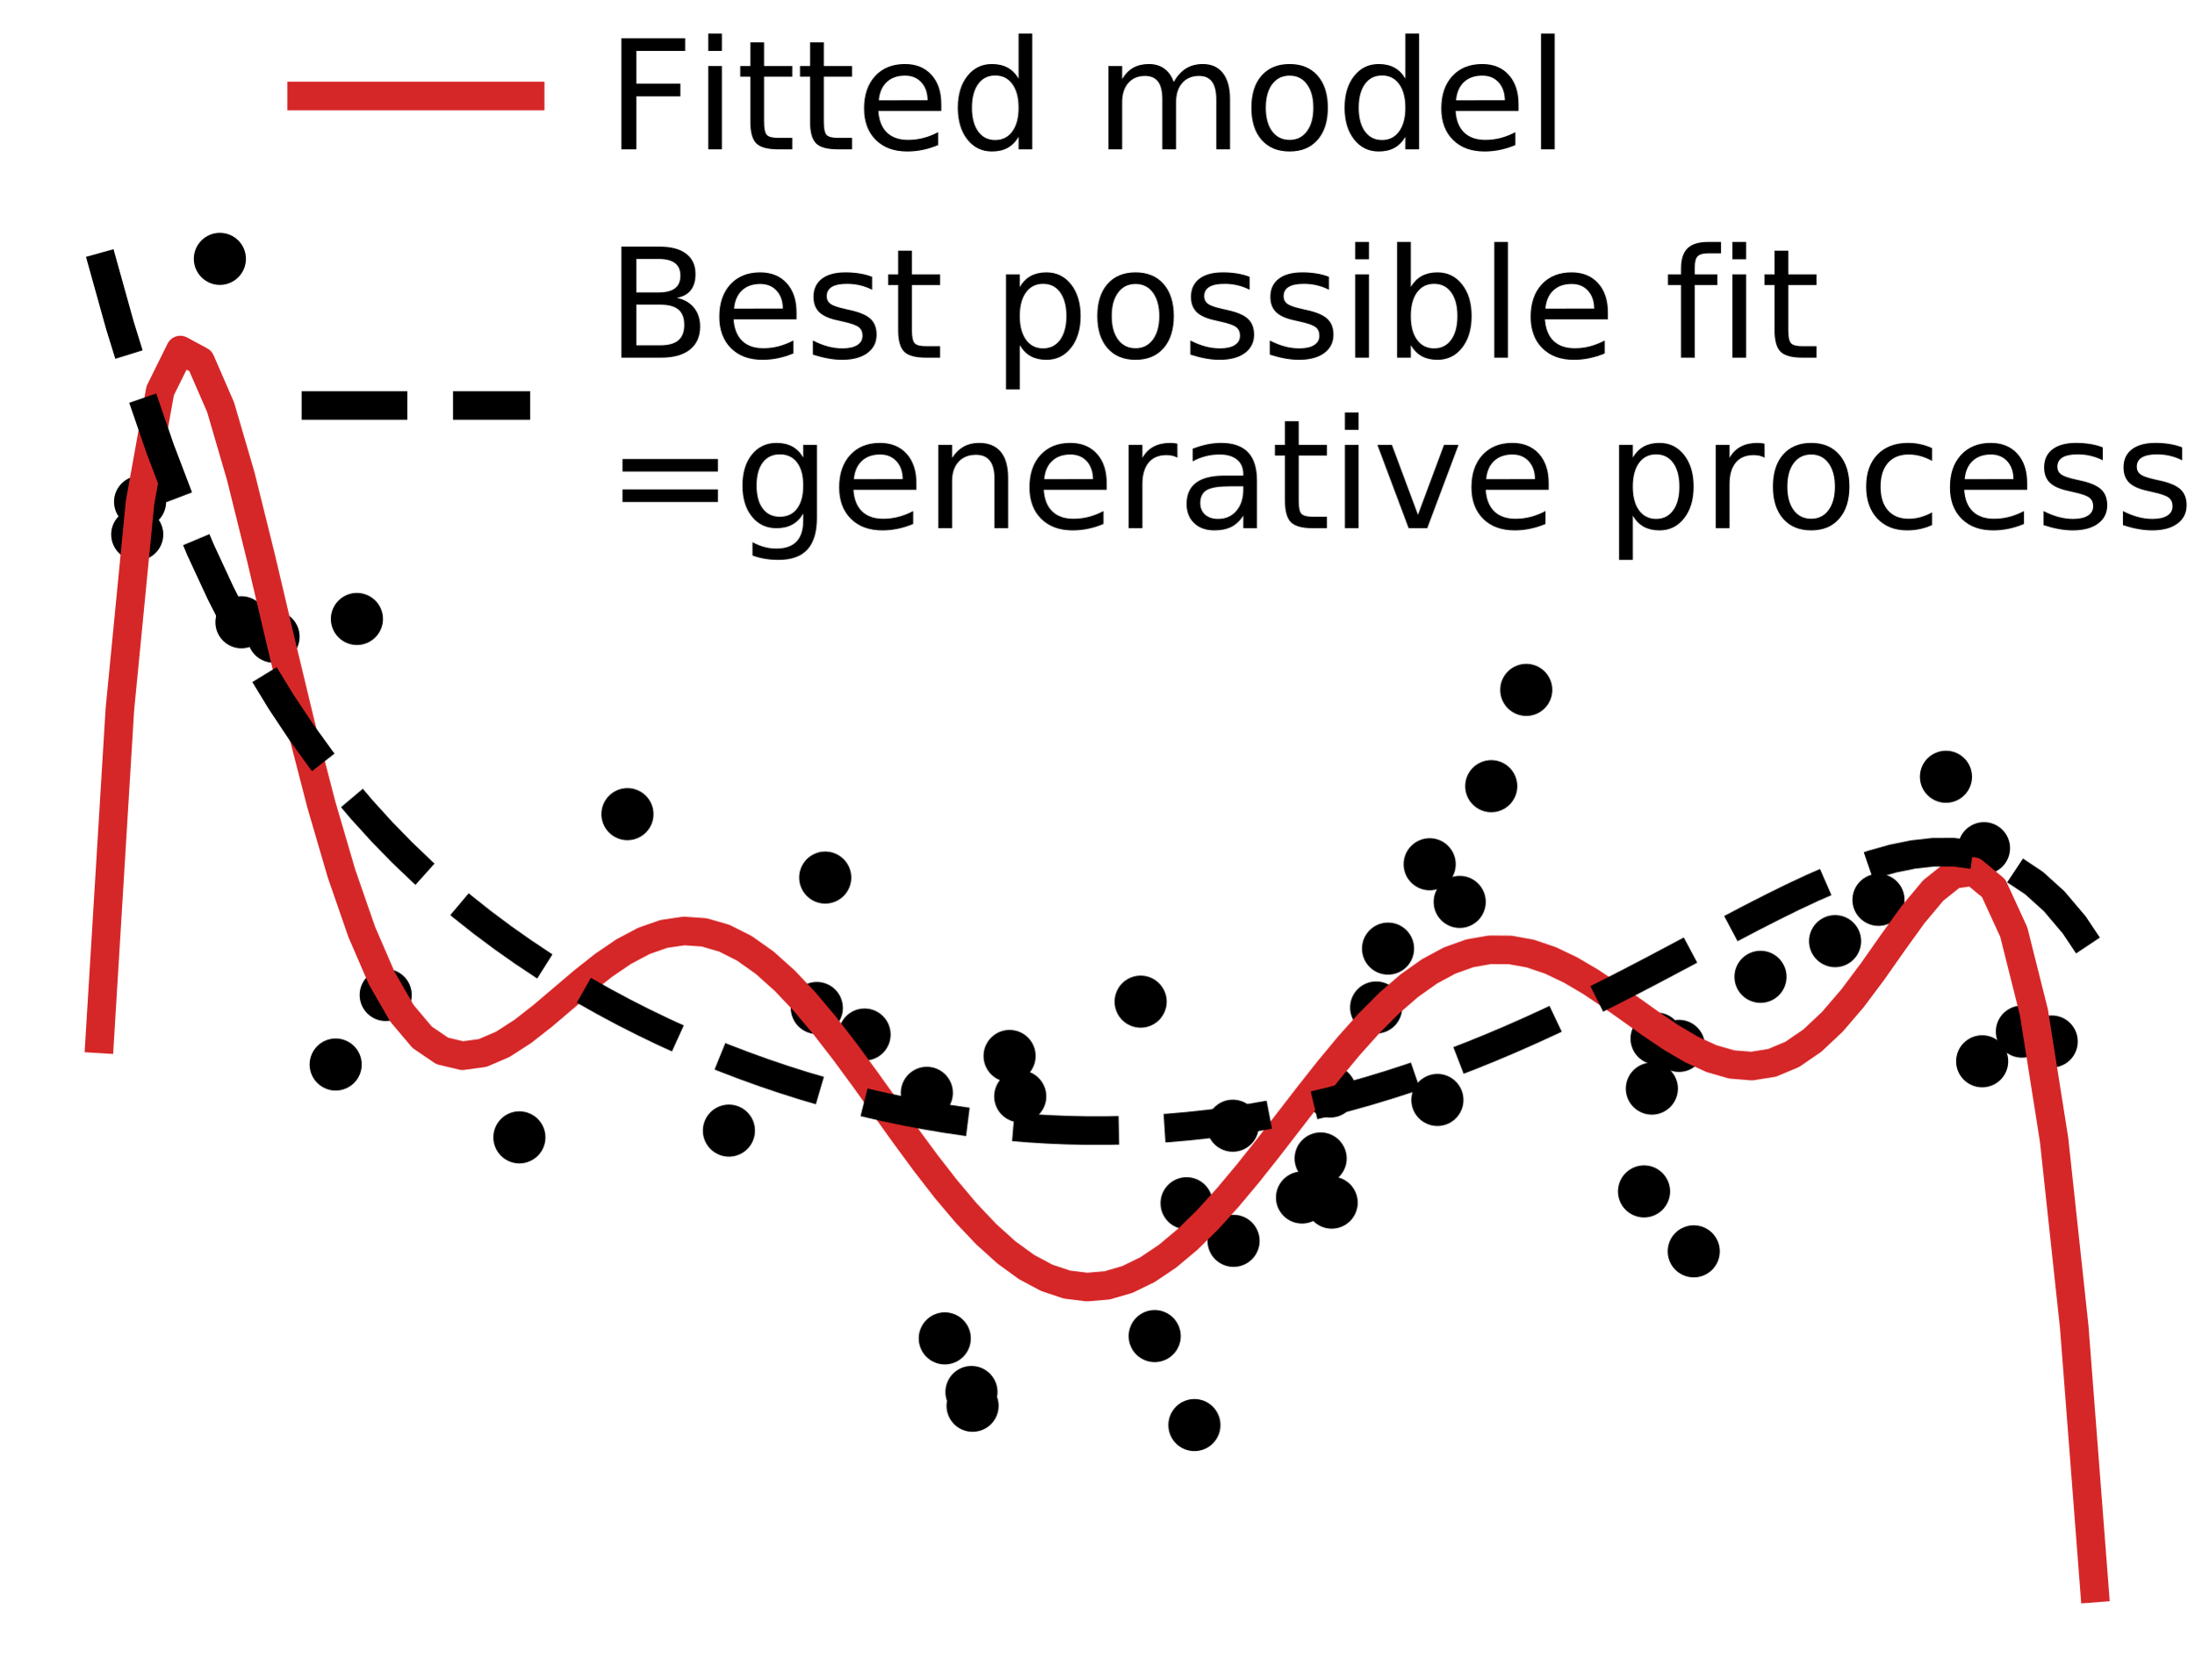
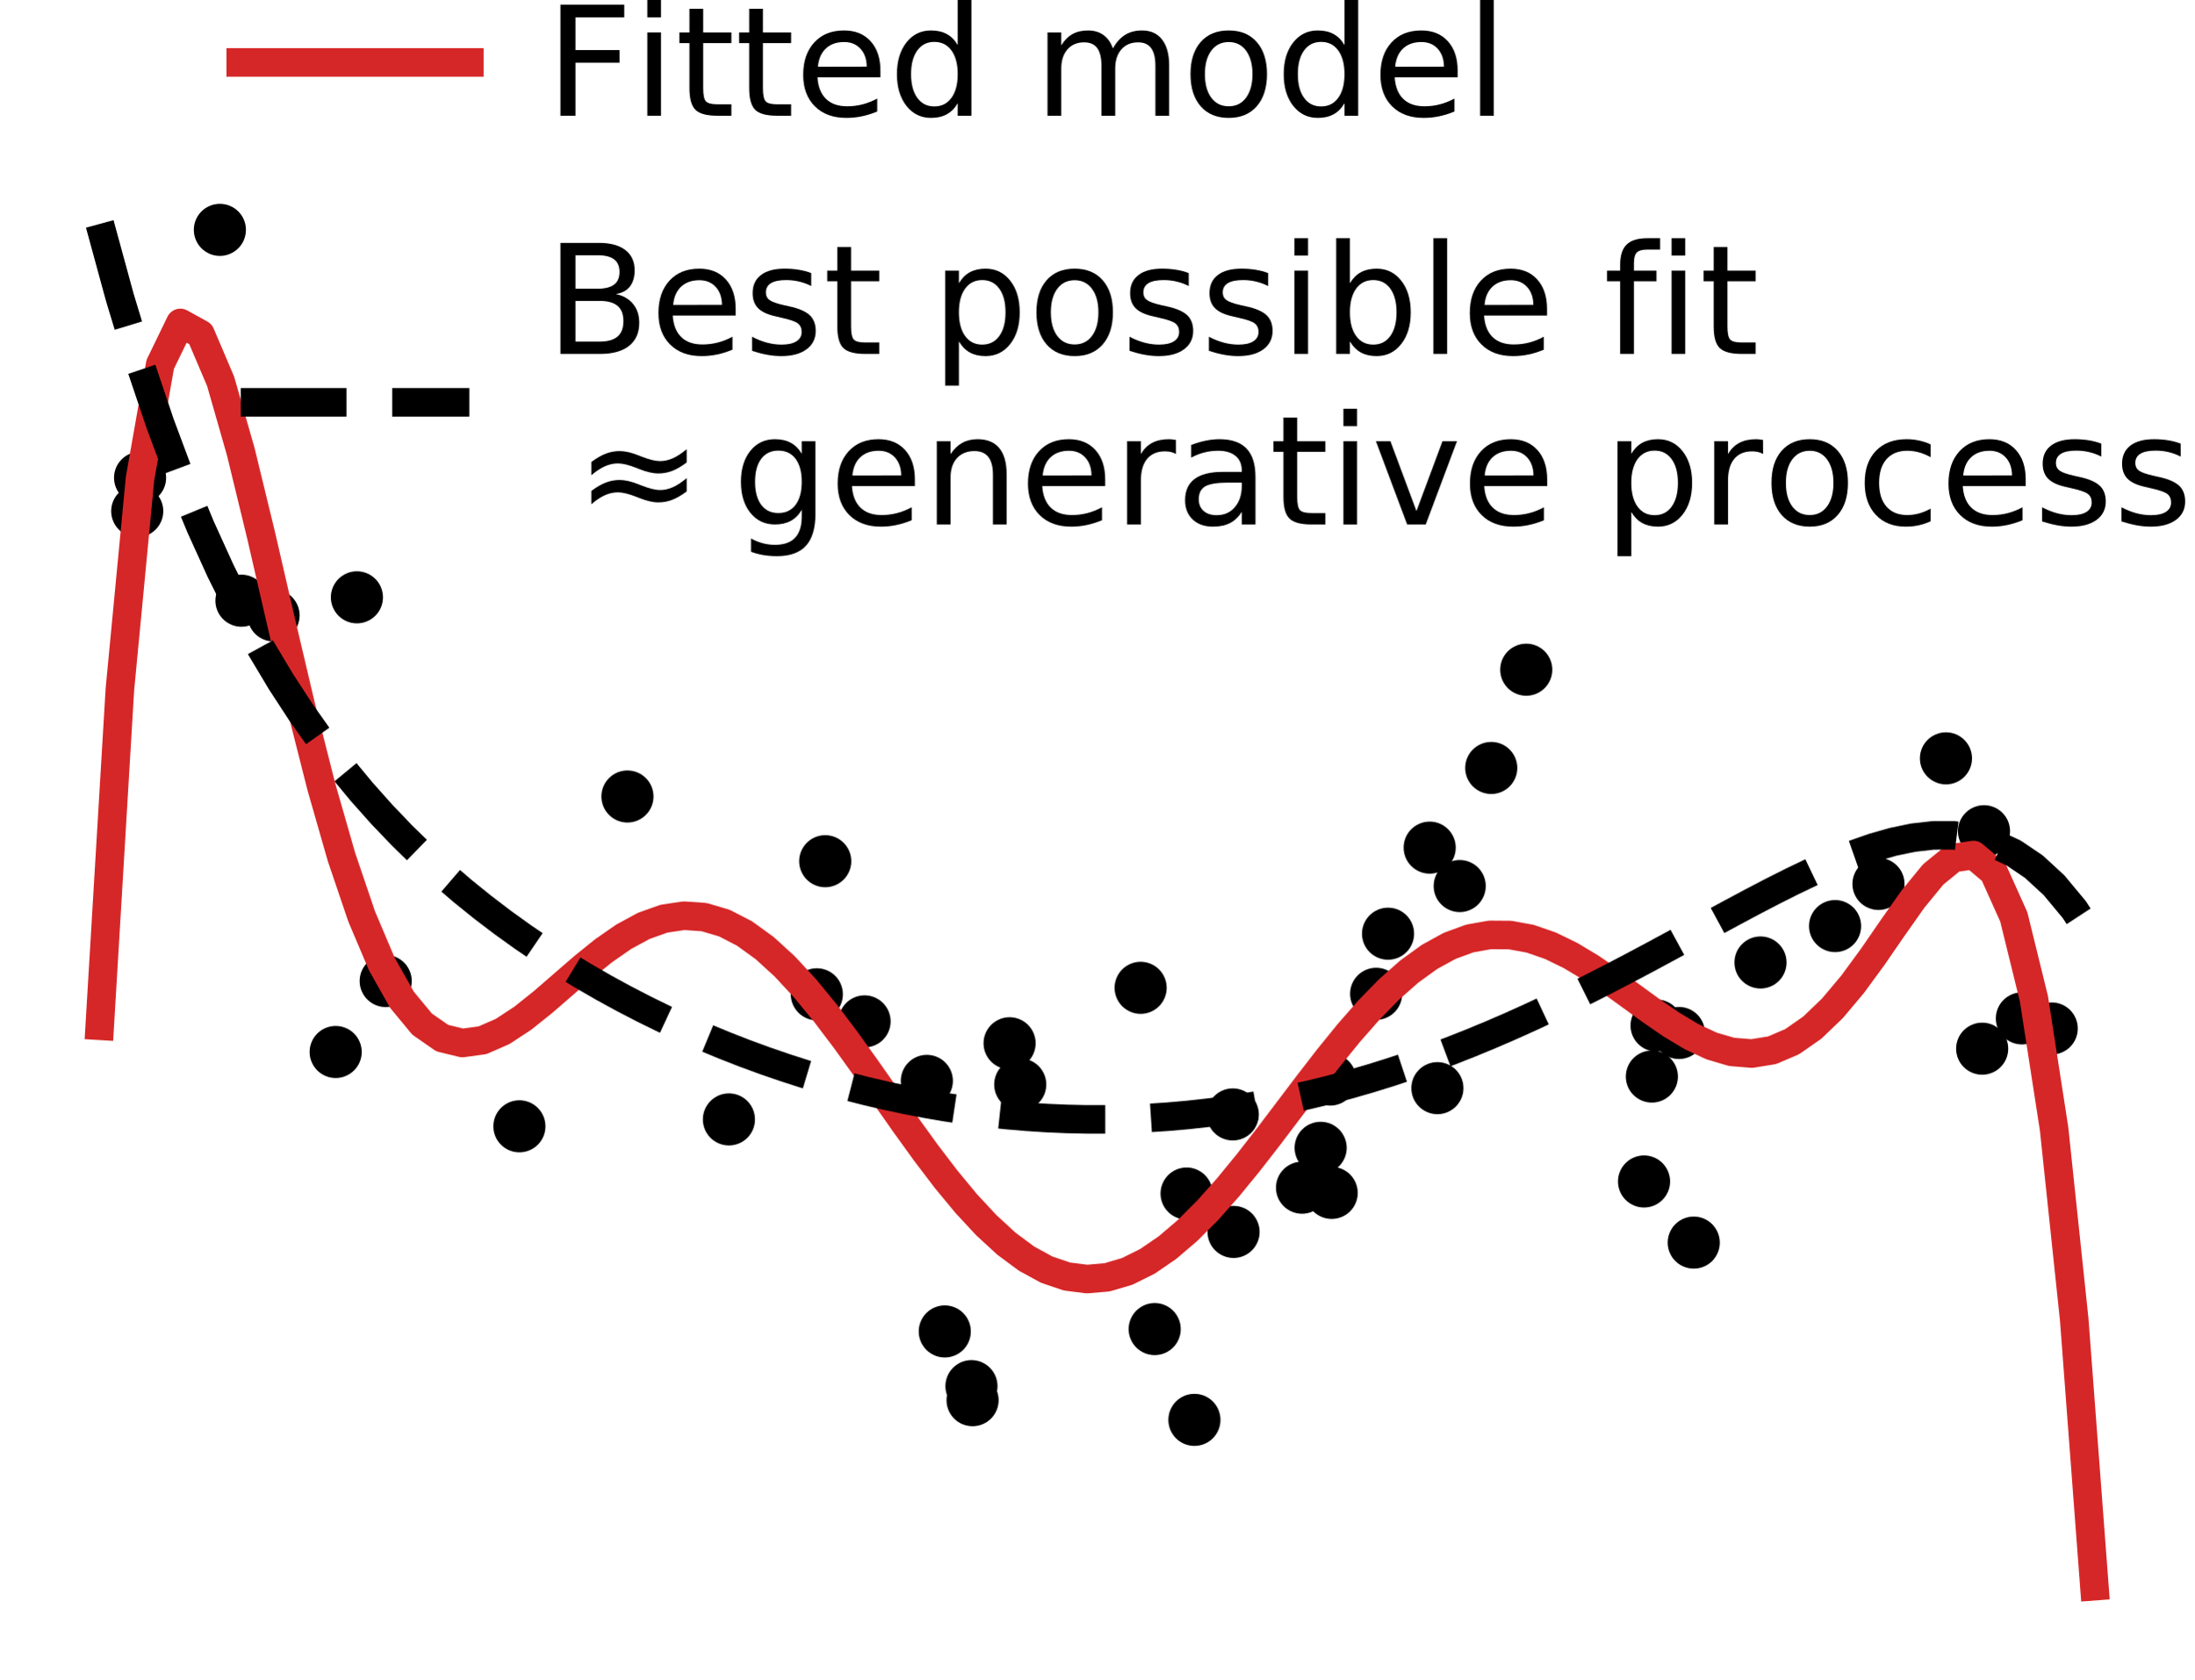
<svg xmlns="http://www.w3.org/2000/svg" xmlns:xlink="http://www.w3.org/1999/xlink" height="176.4pt" version="1.1" viewBox="0 0 230.4 176.4" width="230.4pt">
  <defs>
    <style type="text/css">
*{stroke-linecap:butt;stroke-linejoin:round;}
  </style>
  </defs>
  <g id="figure_1">
    <g id="patch_1">
      <path d="M 0 176.4  L 230.4 176.4  L 230.4 0  L 0 0  z " style="fill:none;" />
    </g>
    <g id="axes_1">
      <g id="PathCollection_1">
        <defs>
-           <path d="M 0 2.236  C 0.593 2.236 1.162 2 1.581 1.581  C 2 1.162 2.236 0.593 2.236 0  C 2.236 -0.593 2 -1.162 1.581 -1.581  C 1.162 -2 0.593 -2.236 0 -2.236  C -0.593 -2.236 -1.162 -2 -1.581 -1.581  C -2 -1.162 -2.236 -0.593 -2.236 0  C -2.236 0.593 -2 1.162 -1.581 1.581  C -1.162 2 -0.593 2.236 0 2.236  z " id="m2204fe61c1" style="stroke:#000000;" />
+           <path d="M 0 2.236  C 0.593 2.236 1.162 2 1.581 1.581  C 2 1.162 2.236 0.593 2.236 0  C 2.236 -0.593 2 -1.162 1.581 -1.581  C 1.162 -2 0.593 -2.236 0 -2.236  C -0.593 -2.236 -1.162 -2 -1.581 -1.581  C -2 -1.162 -2.236 -0.593 -2.236 0  C -2.236 0.593 -2 1.162 -1.581 1.581  C -1.162 2 -0.593 2.236 0 2.236  z " id="m1ab33dfb09" style="stroke:#000000;" />
        </defs>
-         <g clip-path="url(#p1c82c5a942)">
-           <use style="stroke:#000000;" x="125.424" xlink:href="#m2204fe61c1" y="149.708" />
-           <use style="stroke:#000000;" x="160.272" xlink:href="#m2204fe61c1" y="72.474" />
-           <use style="stroke:#000000;" x="136.724" xlink:href="#m2204fe61c1" y="125.804" />
-           <use style="stroke:#000000;" x="124.601" xlink:href="#m2204fe61c1" y="126.405" />
-           <use style="stroke:#000000;" x="99.209" xlink:href="#m2204fe61c1" y="140.602" />
-           <use style="stroke:#000000;" x="145.758" xlink:href="#m2204fe61c1" y="99.654" />
-           <use style="stroke:#000000;" x="102.127" xlink:href="#m2204fe61c1" y="147.682" />
-           <use style="stroke:#000000;" x="197.259" xlink:href="#m2204fe61c1" y="94.53" />
-           <use style="stroke:#000000;" x="212.316" xlink:href="#m2204fe61c1" y="108.375" />
-           <use style="stroke:#000000;" x="90.786" xlink:href="#m2204fe61c1" y="108.681" />
-           <use style="stroke:#000000;" x="176.303" xlink:href="#m2204fe61c1" y="109.875" />
-           <use style="stroke:#000000;" x="121.252" xlink:href="#m2204fe61c1" y="140.361" />
-           <use style="stroke:#000000;" x="129.452" xlink:href="#m2204fe61c1" y="118.26" />
-           <use style="stroke:#000000;" x="204.343" xlink:href="#m2204fe61c1" y="81.6" />
-           <use style="stroke:#000000;" x="25.352" xlink:href="#m2204fe61c1" y="65.369" />
-           <use style="stroke:#000000;" x="28.722" xlink:href="#m2204fe61c1" y="66.882" />
-           <use style="stroke:#000000;" x="14.708" xlink:href="#m2204fe61c1" y="52.712" />
-           <use style="stroke:#000000;" x="184.869" xlink:href="#m2204fe61c1" y="102.617" />
-           <use style="stroke:#000000;" x="173.461" xlink:href="#m2204fe61c1" y="114.362" />
-           <use style="stroke:#000000;" x="192.701" xlink:href="#m2204fe61c1" y="98.87" />
-           <use style="stroke:#000000;" x="215.449" xlink:href="#m2204fe61c1" y="109.412" />
-           <use style="stroke:#000000;" x="177.86" xlink:href="#m2204fe61c1" y="131.458" />
-           <use style="stroke:#000000;" x="107.132" xlink:href="#m2204fe61c1" y="115.178" />
-           <use style="stroke:#000000;" x="173.958" xlink:href="#m2204fe61c1" y="109.109" />
-           <use style="stroke:#000000;" x="35.246" xlink:href="#m2204fe61c1" y="111.831" />
-           <use style="stroke:#000000;" x="144.507" xlink:href="#m2204fe61c1" y="105.841" />
-           <use style="stroke:#000000;" x="40.499" xlink:href="#m2204fe61c1" y="104.527" />
-           <use style="stroke:#000000;" x="208.338" xlink:href="#m2204fe61c1" y="89.103" />
-           <use style="stroke:#000000;" x="119.776" xlink:href="#m2204fe61c1" y="105.226" />
-           <use style="stroke:#000000;" x="97.326" xlink:href="#m2204fe61c1" y="114.806" />
-           <use style="stroke:#000000;" x="65.885" xlink:href="#m2204fe61c1" y="85.528" />
-           <use style="stroke:#000000;" x="172.639" xlink:href="#m2204fe61c1" y="125.163" />
-           <use style="stroke:#000000;" x="106.015" xlink:href="#m2204fe61c1" y="110.934" />
-           <use style="stroke:#000000;" x="129.534" xlink:href="#m2204fe61c1" y="130.356" />
-           <use style="stroke:#000000;" x="14.408" xlink:href="#m2204fe61c1" y="56.149" />
-           <use style="stroke:#000000;" x="139.839" xlink:href="#m2204fe61c1" y="126.341" />
-           <use style="stroke:#000000;" x="138.679" xlink:href="#m2204fe61c1" y="121.699" />
-           <use style="stroke:#000000;" x="139.692" xlink:href="#m2204fe61c1" y="114.669" />
-           <use style="stroke:#000000;" x="208.145" xlink:href="#m2204fe61c1" y="111.493" />
-           <use style="stroke:#000000;" x="153.283" xlink:href="#m2204fe61c1" y="94.748" />
-           <use style="stroke:#000000;" x="85.773" xlink:href="#m2204fe61c1" y="105.891" />
-           <use style="stroke:#000000;" x="102.011" xlink:href="#m2204fe61c1" y="146.235" />
-           <use style="stroke:#000000;" x="156.595" xlink:href="#m2204fe61c1" y="82.589" />
-           <use style="stroke:#000000;" x="23.087" xlink:href="#m2204fe61c1" y="27.191" />
-           <use style="stroke:#000000;" x="150.13" xlink:href="#m2204fe61c1" y="90.792" />
-           <use style="stroke:#000000;" x="150.941" xlink:href="#m2204fe61c1" y="115.554" />
-           <use style="stroke:#000000;" x="54.538" xlink:href="#m2204fe61c1" y="119.484" />
-           <use style="stroke:#000000;" x="37.477" xlink:href="#m2204fe61c1" y="65.022" />
-           <use style="stroke:#000000;" x="76.541" xlink:href="#m2204fe61c1" y="118.775" />
-           <use style="stroke:#000000;" x="86.654" xlink:href="#m2204fe61c1" y="92.19" />
+         <g clip-path="url(#pf3b6601493)">
+           <use style="stroke:#000000;" x="125.424" xlink:href="#m1ab33dfb09" y="149.163" />
+           <use style="stroke:#000000;" x="160.272" xlink:href="#m1ab33dfb09" y="70.353" />
+           <use style="stroke:#000000;" x="136.724" xlink:href="#m1ab33dfb09" y="124.771" />
+           <use style="stroke:#000000;" x="124.601" xlink:href="#m1ab33dfb09" y="125.385" />
+           <use style="stroke:#000000;" x="99.209" xlink:href="#m1ab33dfb09" y="139.872" />
+           <use style="stroke:#000000;" x="145.758" xlink:href="#m1ab33dfb09" y="98.088" />
+           <use style="stroke:#000000;" x="102.127" xlink:href="#m1ab33dfb09" y="147.096" />
+           <use style="stroke:#000000;" x="197.259" xlink:href="#m1ab33dfb09" y="92.86" />
+           <use style="stroke:#000000;" x="212.316" xlink:href="#m1ab33dfb09" y="106.986" />
+           <use style="stroke:#000000;" x="90.786" xlink:href="#m1ab33dfb09" y="107.299" />
+           <use style="stroke:#000000;" x="176.303" xlink:href="#m1ab33dfb09" y="108.518" />
+           <use style="stroke:#000000;" x="121.252" xlink:href="#m1ab33dfb09" y="139.625" />
+           <use style="stroke:#000000;" x="129.452" xlink:href="#m1ab33dfb09" y="117.074" />
+           <use style="stroke:#000000;" x="204.343" xlink:href="#m1ab33dfb09" y="79.666" />
+           <use style="stroke:#000000;" x="25.352" xlink:href="#m1ab33dfb09" y="63.103" />
+           <use style="stroke:#000000;" x="28.722" xlink:href="#m1ab33dfb09" y="64.647" />
+           <use style="stroke:#000000;" x="14.708" xlink:href="#m1ab33dfb09" y="50.187" />
+           <use style="stroke:#000000;" x="184.869" xlink:href="#m1ab33dfb09" y="101.111" />
+           <use style="stroke:#000000;" x="173.461" xlink:href="#m1ab33dfb09" y="113.096" />
+           <use style="stroke:#000000;" x="192.701" xlink:href="#m1ab33dfb09" y="97.287" />
+           <use style="stroke:#000000;" x="215.449" xlink:href="#m1ab33dfb09" y="108.045" />
+           <use style="stroke:#000000;" x="177.86" xlink:href="#m1ab33dfb09" y="130.541" />
+           <use style="stroke:#000000;" x="107.132" xlink:href="#m1ab33dfb09" y="113.929" />
+           <use style="stroke:#000000;" x="173.958" xlink:href="#m1ab33dfb09" y="107.736" />
+           <use style="stroke:#000000;" x="35.246" xlink:href="#m1ab33dfb09" y="110.513" />
+           <use style="stroke:#000000;" x="144.507" xlink:href="#m1ab33dfb09" y="104.401" />
+           <use style="stroke:#000000;" x="40.499" xlink:href="#m1ab33dfb09" y="103.06" />
+           <use style="stroke:#000000;" x="208.338" xlink:href="#m1ab33dfb09" y="87.321" />
+           <use style="stroke:#000000;" x="119.776" xlink:href="#m1ab33dfb09" y="103.773" />
+           <use style="stroke:#000000;" x="97.326" xlink:href="#m1ab33dfb09" y="113.549" />
+           <use style="stroke:#000000;" x="65.885" xlink:href="#m1ab33dfb09" y="83.673" />
+           <use style="stroke:#000000;" x="172.639" xlink:href="#m1ab33dfb09" y="124.117" />
+           <use style="stroke:#000000;" x="106.015" xlink:href="#m1ab33dfb09" y="109.598" />
+           <use style="stroke:#000000;" x="129.534" xlink:href="#m1ab33dfb09" y="129.417" />
+           <use style="stroke:#000000;" x="14.408" xlink:href="#m1ab33dfb09" y="53.695" />
+           <use style="stroke:#000000;" x="139.839" xlink:href="#m1ab33dfb09" y="125.319" />
+           <use style="stroke:#000000;" x="138.679" xlink:href="#m1ab33dfb09" y="120.583" />
+           <use style="stroke:#000000;" x="139.692" xlink:href="#m1ab33dfb09" y="113.409" />
+           <use style="stroke:#000000;" x="208.145" xlink:href="#m1ab33dfb09" y="110.168" />
+           <use style="stroke:#000000;" x="153.283" xlink:href="#m1ab33dfb09" y="93.082" />
+           <use style="stroke:#000000;" x="85.773" xlink:href="#m1ab33dfb09" y="104.453" />
+           <use style="stroke:#000000;" x="102.011" xlink:href="#m1ab33dfb09" y="145.62" />
+           <use style="stroke:#000000;" x="156.595" xlink:href="#m1ab33dfb09" y="80.675" />
+           <use style="stroke:#000000;" x="23.087" xlink:href="#m1ab33dfb09" y="24.145" />
+           <use style="stroke:#000000;" x="150.13" xlink:href="#m1ab33dfb09" y="89.045" />
+           <use style="stroke:#000000;" x="150.941" xlink:href="#m1ab33dfb09" y="114.313" />
+           <use style="stroke:#000000;" x="54.538" xlink:href="#m1ab33dfb09" y="118.323" />
+           <use style="stroke:#000000;" x="37.477" xlink:href="#m1ab33dfb09" y="62.749" />
+           <use style="stroke:#000000;" x="76.541" xlink:href="#m1ab33dfb09" y="117.599" />
+           <use style="stroke:#000000;" x="86.654" xlink:href="#m1ab33dfb09" y="90.471" />
        </g>
      </g>
      <g id="line2d_1">
-         <path clip-path="url(#p1c82c5a942)" d="M 10.473 109.133  L 12.588 74.507  L 14.704 52.799  L 16.82 41.048  L 18.936 36.773  L 21.051 37.916  L 23.167 42.791  L 25.283 50.035  L 27.398 58.568  L 29.514 67.553  L 31.63 76.36  L 33.745 84.535  L 35.861 91.77  L 37.977 97.88  L 40.093 102.777  L 42.208 106.454  L 44.324 108.964  L 46.44 110.404  L 48.555 110.906  L 50.671 110.622  L 52.787 109.715  L 54.902 108.351  L 57.018 106.693  L 59.134 104.894  L 61.25 103.094  L 63.365 101.42  L 65.481 99.977  L 67.597 98.852  L 69.712 98.11  L 71.828 97.8  L 73.944 97.947  L 76.06 98.56  L 78.175 99.629  L 80.291 101.13  L 82.407 103.025  L 84.522 105.262  L 86.638 107.784  L 88.754 110.523  L 90.869 113.408  L 92.985 116.363  L 95.101 119.315  L 97.217 122.188  L 99.332 124.913  L 101.448 127.423  L 103.564 129.658  L 105.679 131.566  L 107.795 133.104  L 109.911 134.238  L 112.026 134.944  L 114.142 135.209  L 116.258 135.031  L 118.374 134.416  L 120.489 133.385  L 122.605 131.964  L 124.721 130.19  L 126.836 128.11  L 128.952 125.774  L 131.068 123.241  L 133.183 120.573  L 135.299 117.836  L 137.415 115.095  L 139.531 112.416  L 141.646 109.864  L 143.762 107.5  L 145.878 105.377  L 147.993 103.546  L 150.109 102.045  L 152.225 100.905  L 154.34 100.147  L 156.456 99.777  L 158.572 99.791  L 160.688 100.173  L 162.803 100.889  L 164.919 101.899  L 167.035 103.144  L 169.15 104.558  L 171.266 106.063  L 173.382 107.574  L 175.498 108.999  L 177.613 110.244  L 179.729 111.215  L 181.845 111.824  L 183.96 111.993  L 186.076 111.656  L 188.192 110.771  L 190.307 109.323  L 192.423 107.333  L 194.539 104.864  L 196.655 102.034  L 198.77 99.023  L 200.886 96.082  L 203.002 93.55  L 205.117 91.86  L 207.233 91.557  L 209.349 93.308  L 211.464 97.92  L 213.58 106.353  L 215.696 119.737  L 217.812 139.389  L 219.927 166.83  " style="fill:none;stroke:#d62728;stroke-linecap:square;stroke-width:3;" />
+         <path clip-path="url(#pf3b6601493)" d="M 10.473 107.76  L 12.588 72.427  L 14.704 50.276  L 16.82 38.286  L 18.936 33.924  L 21.051 35.09  L 23.167 40.064  L 25.283 47.456  L 27.398 56.163  L 29.514 65.332  L 31.63 74.319  L 33.745 82.66  L 35.861 90.043  L 37.977 96.278  L 40.093 101.275  L 42.208 105.027  L 44.324 107.587  L 46.44 109.057  L 48.555 109.57  L 50.671 109.28  L 52.787 108.354  L 54.902 106.962  L 57.018 105.27  L 59.134 103.434  L 61.25 101.598  L 63.365 99.89  L 65.481 98.417  L 67.597 97.269  L 69.712 96.513  L 71.828 96.196  L 73.944 96.346  L 76.06 96.971  L 78.175 98.062  L 80.291 99.594  L 82.407 101.527  L 84.522 103.81  L 86.638 106.384  L 88.754 109.178  L 90.869 112.122  L 92.985 115.138  L 95.101 118.15  L 97.217 121.082  L 99.332 123.862  L 101.448 126.423  L 103.564 128.704  L 105.679 130.651  L 107.795 132.221  L 109.911 133.378  L 112.026 134.098  L 114.142 134.369  L 116.258 134.186  L 118.374 133.56  L 120.489 132.507  L 122.605 131.057  L 124.721 129.247  L 126.836 127.124  L 128.952 124.741  L 131.068 122.156  L 133.183 119.434  L 135.299 116.641  L 137.415 113.844  L 139.531 111.11  L 141.646 108.506  L 143.762 106.094  L 145.878 103.928  L 147.993 102.059  L 150.109 100.528  L 152.225 99.365  L 154.34 98.591  L 156.456 98.213  L 158.572 98.228  L 160.688 98.617  L 162.803 99.348  L 164.919 100.378  L 167.035 101.649  L 169.15 103.092  L 171.266 104.628  L 173.382 106.169  L 175.498 107.623  L 177.613 108.894  L 179.729 109.885  L 181.845 110.506  L 183.96 110.678  L 186.076 110.334  L 188.192 109.431  L 190.307 107.954  L 192.423 105.923  L 194.539 103.404  L 196.655 100.516  L 198.77 97.443  L 200.886 94.443  L 203.002 91.859  L 205.117 90.135  L 207.233 89.825  L 209.349 91.613  L 211.464 96.319  L 213.58 104.924  L 215.696 118.58  L 217.812 138.633  L 219.927 166.635  " style="fill:none;stroke:#d62728;stroke-linecap:square;stroke-width:3;" />
      </g>
      <g id="line2d_2">
-         <path clip-path="url(#p1c82c5a942)" d="M 10.473 26.578  L 12.588 34.173  L 14.704 41.004  L 16.82 47.16  L 18.936 52.719  L 21.051 57.75  L 23.167 62.314  L 25.283 66.467  L 27.398 70.255  L 29.514 73.721  L 31.63 76.902  L 33.745 79.831  L 35.861 82.536  L 37.977 85.041  L 40.093 87.369  L 42.208 89.537  L 44.324 91.564  L 46.44 93.462  L 48.555 95.243  L 50.671 96.92  L 52.787 98.499  L 54.902 99.991  L 57.018 101.401  L 59.134 102.735  L 61.25 103.998  L 63.365 105.194  L 65.481 106.328  L 67.597 107.402  L 69.712 108.42  L 71.828 109.383  L 73.944 110.293  L 76.06 111.152  L 78.175 111.962  L 80.291 112.723  L 82.407 113.437  L 84.522 114.105  L 86.638 114.727  L 88.754 115.304  L 90.869 115.835  L 92.985 116.323  L 95.101 116.766  L 97.217 117.165  L 99.332 117.521  L 101.448 117.832  L 103.564 118.099  L 105.679 118.322  L 107.795 118.501  L 109.911 118.635  L 112.026 118.725  L 114.142 118.77  L 116.258 118.77  L 118.374 118.725  L 120.489 118.634  L 122.605 118.498  L 124.721 118.315  L 126.836 118.087  L 128.952 117.812  L 131.068 117.491  L 133.183 117.124  L 135.299 116.711  L 137.415 116.251  L 139.531 115.745  L 141.646 115.193  L 143.762 114.596  L 145.878 113.953  L 147.993 113.267  L 150.109 112.536  L 152.225 111.762  L 154.34 110.946  L 156.456 110.09  L 158.572 109.194  L 160.688 108.26  L 162.803 107.29  L 164.919 106.288  L 167.035 105.254  L 169.15 104.193  L 171.266 103.108  L 173.382 102.004  L 175.498 100.885  L 177.613 99.758  L 179.729 98.628  L 181.845 97.505  L 183.96 96.397  L 186.076 95.315  L 188.192 94.27  L 190.307 93.278  L 192.423 92.355  L 194.539 91.519  L 196.655 90.792  L 198.77 90.198  L 200.886 89.767  L 203.002 89.531  L 205.117 89.526  L 207.233 89.795  L 209.349 90.386  L 211.464 91.353  L 213.58 92.758  L 215.696 94.669  L 217.812 97.166  L 219.927 100.336  " style="fill:none;stroke:#000000;stroke-dasharray:11.1,4.8;stroke-dashoffset:0;stroke-width:3;" />
+         <path clip-path="url(#pf3b6601493)" d="M 10.473 23.52  L 12.588 31.27  L 14.704 38.241  L 16.82 44.523  L 18.936 50.195  L 21.051 55.328  L 23.167 59.986  L 25.283 64.223  L 27.398 68.089  L 29.514 71.626  L 31.63 74.872  L 33.745 77.86  L 35.861 80.62  L 37.977 83.177  L 40.093 85.552  L 42.208 87.765  L 44.324 89.832  L 46.44 91.769  L 48.555 93.587  L 50.671 95.297  L 52.787 96.91  L 54.902 98.431  L 57.018 99.87  L 59.134 101.231  L 61.25 102.52  L 63.365 103.741  L 65.481 104.898  L 67.597 105.994  L 69.712 107.032  L 71.828 108.015  L 73.944 108.944  L 76.06 109.82  L 78.175 110.647  L 80.291 111.424  L 82.407 112.152  L 84.522 112.834  L 86.638 113.468  L 88.754 114.057  L 90.869 114.599  L 92.985 115.097  L 95.101 115.549  L 97.217 115.957  L 99.332 116.319  L 101.448 116.637  L 103.564 116.909  L 105.679 117.137  L 107.795 117.319  L 109.911 117.457  L 112.026 117.548  L 114.142 117.594  L 116.258 117.594  L 118.374 117.548  L 120.489 117.455  L 122.605 117.316  L 124.721 117.13  L 126.836 116.897  L 128.952 116.617  L 131.068 116.289  L 133.183 115.915  L 135.299 115.493  L 137.415 115.023  L 139.531 114.507  L 141.646 113.944  L 143.762 113.335  L 145.878 112.679  L 147.993 111.978  L 150.109 111.232  L 152.225 110.443  L 154.34 109.61  L 156.456 108.736  L 158.572 107.822  L 160.688 106.869  L 162.803 105.88  L 164.919 104.857  L 167.035 103.802  L 169.15 102.719  L 171.266 101.612  L 173.382 100.486  L 175.498 99.344  L 177.613 98.193  L 179.729 97.041  L 181.845 95.895  L 183.96 94.764  L 186.076 93.66  L 188.192 92.594  L 190.307 91.582  L 192.423 90.64  L 194.539 89.786  L 196.655 89.045  L 198.77 88.439  L 200.886 87.999  L 203.002 87.758  L 205.117 87.753  L 207.233 88.028  L 209.349 88.631  L 211.464 89.618  L 213.58 91.051  L 215.696 93.001  L 217.812 95.549  L 219.927 98.784  " style="fill:none;stroke:#000000;stroke-dasharray:11.1,4.8;stroke-dashoffset:0;stroke-width:3;" />
      </g>
      <g id="legend_1">
        <g id="line2d_3">
-           <path d="M 31.672 10.085  L 55.672 10.085  " style="fill:none;stroke:#d62728;stroke-linecap:square;stroke-width:3;" />
+           <path d="M 25.28 6.558  L 49.28 6.558  " style="fill:none;stroke:#d62728;stroke-linecap:square;stroke-width:3;" />
        </g>
        <g id="line2d_4" />
        <g id="text_1">
          <defs>
            <path d="M 9.812 72.906  L 51.703 72.906  L 51.703 64.594  L 19.672 64.594  L 19.672 43.109  L 48.578 43.109  L 48.578 34.812  L 19.672 34.812  L 19.672 0  L 9.812 0  z " id="DejaVuSans-70" />
            <path d="M 9.422 54.688  L 18.406 54.688  L 18.406 0  L 9.422 0  z M 9.422 75.984  L 18.406 75.984  L 18.406 64.594  L 9.422 64.594  z " id="DejaVuSans-105" />
            <path d="M 18.312 70.219  L 18.312 54.688  L 36.812 54.688  L 36.812 47.703  L 18.312 47.703  L 18.312 18.016  Q 18.312 11.328 20.141 9.422  Q 21.969 7.516 27.594 7.516  L 36.812 7.516  L 36.812 0  L 27.594 0  Q 17.188 0 13.234 3.875  Q 9.281 7.766 9.281 18.016  L 9.281 47.703  L 2.688 47.703  L 2.688 54.688  L 9.281 54.688  L 9.281 70.219  z " id="DejaVuSans-116" />
            <path d="M 56.203 29.594  L 56.203 25.203  L 14.891 25.203  Q 15.484 15.922 20.484 11.062  Q 25.484 6.203 34.422 6.203  Q 39.594 6.203 44.453 7.469  Q 49.312 8.734 54.109 11.281  L 54.109 2.781  Q 49.266 0.734 44.188 -0.344  Q 39.109 -1.422 33.891 -1.422  Q 20.797 -1.422 13.156 6.188  Q 5.516 13.812 5.516 26.812  Q 5.516 40.234 12.766 48.109  Q 20.016 56 32.328 56  Q 43.359 56 49.781 48.891  Q 56.203 41.797 56.203 29.594  z M 47.219 32.234  Q 47.125 39.594 43.094 43.984  Q 39.062 48.391 32.422 48.391  Q 24.906 48.391 20.391 44.141  Q 15.875 39.891 15.188 32.172  z " id="DejaVuSans-101" />
            <path d="M 45.406 46.391  L 45.406 75.984  L 54.391 75.984  L 54.391 0  L 45.406 0  L 45.406 8.203  Q 42.578 3.328 38.25 0.953  Q 33.938 -1.422 27.875 -1.422  Q 17.969 -1.422 11.734 6.484  Q 5.516 14.406 5.516 27.297  Q 5.516 40.188 11.734 48.094  Q 17.969 56 27.875 56  Q 33.938 56 38.25 53.625  Q 42.578 51.266 45.406 46.391  z M 14.797 27.297  Q 14.797 17.391 18.875 11.75  Q 22.953 6.109 30.078 6.109  Q 37.203 6.109 41.297 11.75  Q 45.406 17.391 45.406 27.297  Q 45.406 37.203 41.297 42.844  Q 37.203 48.484 30.078 48.484  Q 22.953 48.484 18.875 42.844  Q 14.797 37.203 14.797 27.297  z " id="DejaVuSans-100" />
            <path id="DejaVuSans-32" />
            <path d="M 52 44.188  Q 55.375 50.25 60.062 53.125  Q 64.75 56 71.094 56  Q 79.641 56 84.281 50.016  Q 88.922 44.047 88.922 33.016  L 88.922 0  L 79.891 0  L 79.891 32.719  Q 79.891 40.578 77.094 44.375  Q 74.312 48.188 68.609 48.188  Q 61.625 48.188 57.562 43.547  Q 53.516 38.922 53.516 30.906  L 53.516 0  L 44.484 0  L 44.484 32.719  Q 44.484 40.625 41.703 44.406  Q 38.922 48.188 33.109 48.188  Q 26.219 48.188 22.156 43.531  Q 18.109 38.875 18.109 30.906  L 18.109 0  L 9.078 0  L 9.078 54.688  L 18.109 54.688  L 18.109 46.188  Q 21.188 51.219 25.484 53.609  Q 29.781 56 35.688 56  Q 41.656 56 45.828 52.969  Q 50 49.953 52 44.188  z " id="DejaVuSans-109" />
            <path d="M 30.609 48.391  Q 23.391 48.391 19.188 42.75  Q 14.984 37.109 14.984 27.297  Q 14.984 17.484 19.156 11.844  Q 23.344 6.203 30.609 6.203  Q 37.797 6.203 41.984 11.859  Q 46.188 17.531 46.188 27.297  Q 46.188 37.016 41.984 42.703  Q 37.797 48.391 30.609 48.391  z M 30.609 56  Q 42.328 56 49.016 48.375  Q 55.719 40.766 55.719 27.297  Q 55.719 13.875 49.016 6.219  Q 42.328 -1.422 30.609 -1.422  Q 18.844 -1.422 12.172 6.219  Q 5.516 13.875 5.516 27.297  Q 5.516 40.766 12.172 48.375  Q 18.844 56 30.609 56  z " id="DejaVuSans-111" />
            <path d="M 9.422 75.984  L 18.406 75.984  L 18.406 0  L 9.422 0  z " id="DejaVuSans-108" />
          </defs>
-           <g transform="translate(63.6725 15.6855)scale(0.16 -0.16)">
+           <g transform="translate(57.28 12.1575)scale(0.16 -0.16)">
            <use xlink:href="#DejaVuSans-70" />
            <use x="57.41" xlink:href="#DejaVuSans-105" />
            <use x="85.193" xlink:href="#DejaVuSans-116" />
            <use x="124.402" xlink:href="#DejaVuSans-116" />
            <use x="163.611" xlink:href="#DejaVuSans-101" />
            <use x="225.135" xlink:href="#DejaVuSans-100" />
            <use x="288.611" xlink:href="#DejaVuSans-32" />
            <use x="320.398" xlink:href="#DejaVuSans-109" />
            <use x="417.811" xlink:href="#DejaVuSans-111" />
            <use x="478.992" xlink:href="#DejaVuSans-100" />
            <use x="542.469" xlink:href="#DejaVuSans-101" />
            <use x="603.992" xlink:href="#DejaVuSans-108" />
          </g>
        </g>
        <g id="line2d_5">
-           <path d="M 31.672 42.593  L 55.672 42.593  " style="fill:none;stroke:#000000;stroke-dasharray:11.1,4.8;stroke-dashoffset:0;stroke-width:3;" />
+           <path d="M 25.28 42.266  L 49.28 42.266  " style="fill:none;stroke:#000000;stroke-dasharray:11.1,4.8;stroke-dashoffset:0;stroke-width:3;" />
        </g>
        <g id="line2d_6" />
        <g id="text_2">
          <defs>
            <path d="M 19.672 34.812  L 19.672 8.109  L 35.5 8.109  Q 43.453 8.109 47.281 11.406  Q 51.125 14.703 51.125 21.484  Q 51.125 28.328 47.281 31.562  Q 43.453 34.812 35.5 34.812  z M 19.672 64.797  L 19.672 42.828  L 34.281 42.828  Q 41.5 42.828 45.031 45.531  Q 48.578 48.25 48.578 53.812  Q 48.578 59.328 45.031 62.062  Q 41.5 64.797 34.281 64.797  z M 9.812 72.906  L 35.016 72.906  Q 46.297 72.906 52.391 68.219  Q 58.5 63.531 58.5 54.891  Q 58.5 48.188 55.375 44.234  Q 52.25 40.281 46.188 39.312  Q 53.469 37.75 57.5 32.781  Q 61.531 27.828 61.531 20.406  Q 61.531 10.641 54.891 5.312  Q 48.25 0 35.984 0  L 9.812 0  z " id="DejaVuSans-66" />
            <path d="M 44.281 53.078  L 44.281 44.578  Q 40.484 46.531 36.375 47.5  Q 32.281 48.484 27.875 48.484  Q 21.188 48.484 17.844 46.438  Q 14.5 44.391 14.5 40.281  Q 14.5 37.156 16.891 35.375  Q 19.281 33.594 26.516 31.984  L 29.594 31.297  Q 39.156 29.25 43.188 25.516  Q 47.219 21.781 47.219 15.094  Q 47.219 7.469 41.188 3.016  Q 35.156 -1.422 24.609 -1.422  Q 20.219 -1.422 15.453 -0.562  Q 10.688 0.297 5.422 2  L 5.422 11.281  Q 10.406 8.688 15.234 7.391  Q 20.062 6.109 24.812 6.109  Q 31.156 6.109 34.562 8.281  Q 37.984 10.453 37.984 14.406  Q 37.984 18.062 35.516 20.016  Q 33.062 21.969 24.703 23.781  L 21.578 24.516  Q 13.234 26.266 9.516 29.906  Q 5.812 33.547 5.812 39.891  Q 5.812 47.609 11.281 51.797  Q 16.75 56 26.812 56  Q 31.781 56 36.172 55.266  Q 40.578 54.547 44.281 53.078  z " id="DejaVuSans-115" />
            <path d="M 18.109 8.203  L 18.109 -20.797  L 9.078 -20.797  L 9.078 54.688  L 18.109 54.688  L 18.109 46.391  Q 20.953 51.266 25.266 53.625  Q 29.594 56 35.594 56  Q 45.562 56 51.781 48.094  Q 58.016 40.188 58.016 27.297  Q 58.016 14.406 51.781 6.484  Q 45.562 -1.422 35.594 -1.422  Q 29.594 -1.422 25.266 0.953  Q 20.953 3.328 18.109 8.203  z M 48.688 27.297  Q 48.688 37.203 44.609 42.844  Q 40.531 48.484 33.406 48.484  Q 26.266 48.484 22.188 42.844  Q 18.109 37.203 18.109 27.297  Q 18.109 17.391 22.188 11.75  Q 26.266 6.109 33.406 6.109  Q 40.531 6.109 44.609 11.75  Q 48.688 17.391 48.688 27.297  z " id="DejaVuSans-112" />
            <path d="M 48.688 27.297  Q 48.688 37.203 44.609 42.844  Q 40.531 48.484 33.406 48.484  Q 26.266 48.484 22.188 42.844  Q 18.109 37.203 18.109 27.297  Q 18.109 17.391 22.188 11.75  Q 26.266 6.109 33.406 6.109  Q 40.531 6.109 44.609 11.75  Q 48.688 17.391 48.688 27.297  z M 18.109 46.391  Q 20.953 51.266 25.266 53.625  Q 29.594 56 35.594 56  Q 45.562 56 51.781 48.094  Q 58.016 40.188 58.016 27.297  Q 58.016 14.406 51.781 6.484  Q 45.562 -1.422 35.594 -1.422  Q 29.594 -1.422 25.266 0.953  Q 20.953 3.328 18.109 8.203  L 18.109 0  L 9.078 0  L 9.078 75.984  L 18.109 75.984  z " id="DejaVuSans-98" />
            <path d="M 37.109 75.984  L 37.109 68.5  L 28.516 68.5  Q 23.688 68.5 21.797 66.547  Q 19.922 64.594 19.922 59.516  L 19.922 54.688  L 34.719 54.688  L 34.719 47.703  L 19.922 47.703  L 19.922 0  L 10.891 0  L 10.891 47.703  L 2.297 47.703  L 2.297 54.688  L 10.891 54.688  L 10.891 58.5  Q 10.891 67.625 15.141 71.797  Q 19.391 75.984 28.609 75.984  z " id="DejaVuSans-102" />
          </defs>
-           <g transform="translate(63.6725 37.5705)scale(0.16 -0.16)">
+           <g transform="translate(57.28 37.178)scale(0.16 -0.16)">
            <use xlink:href="#DejaVuSans-66" />
            <use x="68.604" xlink:href="#DejaVuSans-101" />
            <use x="130.127" xlink:href="#DejaVuSans-115" />
            <use x="182.227" xlink:href="#DejaVuSans-116" />
            <use x="221.436" xlink:href="#DejaVuSans-32" />
            <use x="253.223" xlink:href="#DejaVuSans-112" />
            <use x="316.699" xlink:href="#DejaVuSans-111" />
            <use x="377.881" xlink:href="#DejaVuSans-115" />
            <use x="429.98" xlink:href="#DejaVuSans-115" />
            <use x="482.08" xlink:href="#DejaVuSans-105" />
            <use x="509.863" xlink:href="#DejaVuSans-98" />
            <use x="573.34" xlink:href="#DejaVuSans-108" />
            <use x="601.123" xlink:href="#DejaVuSans-101" />
            <use x="662.646" xlink:href="#DejaVuSans-32" />
            <use x="694.434" xlink:href="#DejaVuSans-102" />
            <use x="729.639" xlink:href="#DejaVuSans-105" />
            <use x="757.422" xlink:href="#DejaVuSans-116" />
          </g>
          <defs>
-             <path d="M 10.594 45.406  L 73.188 45.406  L 73.188 37.203  L 10.594 37.203  z M 10.594 25.484  L 73.188 25.484  L 73.188 17.188  L 10.594 17.188  z " id="DejaVuSans-61" />
+             <path d="M 73.188 30.422  L 73.188 21.688  Q 68.062 17.875 63.688 16.188  Q 59.328 14.5 54.594 14.5  Q 49.219 14.5 42.094 17.391  Q 41.609 17.578 41.266 17.719  Q 40.969 17.828 40.234 18.109  Q 32.672 21.094 28.078 21.094  Q 23.781 21.094 19.578 19.234  Q 15.375 17.391 10.594 13.281  L 10.594 22.016  Q 15.719 25.828 20.094 27.516  Q 24.469 29.203 29.203 29.203  Q 34.578 29.203 41.75 26.312  Q 42.281 26.078 42.531 25.984  Q 42.828 25.875 43.562 25.594  Q 51.125 22.609 55.719 22.609  Q 59.906 22.609 64.031 24.438  Q 68.172 26.266 73.188 30.422  z M 73.188 49.422  L 73.188 40.719  Q 68.062 36.859 63.688 35.172  Q 59.328 33.5 54.594 33.5  Q 49.219 33.5 42.094 36.375  Q 41.609 36.578 41.266 36.719  Q 40.969 36.812 40.234 37.109  Q 32.672 40.094 28.078 40.094  Q 23.781 40.094 19.578 38.234  Q 15.375 36.375 10.594 32.328  L 10.594 41.016  Q 15.719 44.828 20.094 46.5  Q 24.469 48.188 29.203 48.188  Q 34.578 48.188 41.75 45.312  Q 42.234 45.125 42.484 45.016  Q 42.828 44.875 43.562 44.578  Q 51.125 41.609 55.719 41.609  Q 59.906 41.609 64.031 43.438  Q 68.172 45.266 73.188 49.422  z " id="DejaVuSans-8776" />
            <path d="M 45.406 27.984  Q 45.406 37.75 41.375 43.109  Q 37.359 48.484 30.078 48.484  Q 22.859 48.484 18.828 43.109  Q 14.797 37.75 14.797 27.984  Q 14.797 18.266 18.828 12.891  Q 22.859 7.516 30.078 7.516  Q 37.359 7.516 41.375 12.891  Q 45.406 18.266 45.406 27.984  z M 54.391 6.781  Q 54.391 -7.172 48.188 -13.984  Q 42 -20.797 29.203 -20.797  Q 24.469 -20.797 20.266 -20.094  Q 16.062 -19.391 12.109 -17.922  L 12.109 -9.188  Q 16.062 -11.328 19.922 -12.344  Q 23.781 -13.375 27.781 -13.375  Q 36.625 -13.375 41.016 -8.766  Q 45.406 -4.156 45.406 5.172  L 45.406 9.625  Q 42.625 4.781 38.281 2.391  Q 33.938 0 27.875 0  Q 17.828 0 11.672 7.656  Q 5.516 15.328 5.516 27.984  Q 5.516 40.672 11.672 48.328  Q 17.828 56 27.875 56  Q 33.938 56 38.281 53.609  Q 42.625 51.219 45.406 46.391  L 45.406 54.688  L 54.391 54.688  z " id="DejaVuSans-103" />
            <path d="M 54.891 33.016  L 54.891 0  L 45.906 0  L 45.906 32.719  Q 45.906 40.484 42.875 44.328  Q 39.844 48.188 33.797 48.188  Q 26.516 48.188 22.312 43.547  Q 18.109 38.922 18.109 30.906  L 18.109 0  L 9.078 0  L 9.078 54.688  L 18.109 54.688  L 18.109 46.188  Q 21.344 51.125 25.703 53.562  Q 30.078 56 35.797 56  Q 45.219 56 50.047 50.172  Q 54.891 44.344 54.891 33.016  z " id="DejaVuSans-110" />
            <path d="M 41.109 46.297  Q 39.594 47.172 37.812 47.578  Q 36.031 48 33.891 48  Q 26.266 48 22.188 43.047  Q 18.109 38.094 18.109 28.812  L 18.109 0  L 9.078 0  L 9.078 54.688  L 18.109 54.688  L 18.109 46.188  Q 20.953 51.172 25.484 53.578  Q 30.031 56 36.531 56  Q 37.453 56 38.578 55.875  Q 39.703 55.766 41.062 55.516  z " id="DejaVuSans-114" />
            <path d="M 34.281 27.484  Q 23.391 27.484 19.188 25  Q 14.984 22.516 14.984 16.5  Q 14.984 11.719 18.141 8.906  Q 21.297 6.109 26.703 6.109  Q 34.188 6.109 38.703 11.406  Q 43.219 16.703 43.219 25.484  L 43.219 27.484  z M 52.203 31.203  L 52.203 0  L 43.219 0  L 43.219 8.297  Q 40.141 3.328 35.547 0.953  Q 30.953 -1.422 24.312 -1.422  Q 15.922 -1.422 10.953 3.297  Q 6 8.016 6 15.922  Q 6 25.141 12.172 29.828  Q 18.359 34.516 30.609 34.516  L 43.219 34.516  L 43.219 35.406  Q 43.219 41.609 39.141 45  Q 35.062 48.391 27.688 48.391  Q 23 48.391 18.547 47.266  Q 14.109 46.141 10.016 43.891  L 10.016 52.203  Q 14.938 54.109 19.578 55.047  Q 24.219 56 28.609 56  Q 40.484 56 46.344 49.844  Q 52.203 43.703 52.203 31.203  z " id="DejaVuSans-97" />
            <path d="M 2.984 54.688  L 12.5 54.688  L 29.594 8.797  L 46.688 54.688  L 56.203 54.688  L 35.688 0  L 23.484 0  z " id="DejaVuSans-118" />
            <path d="M 48.781 52.594  L 48.781 44.188  Q 44.969 46.297 41.141 47.344  Q 37.312 48.391 33.406 48.391  Q 24.656 48.391 19.812 42.844  Q 14.984 37.312 14.984 27.297  Q 14.984 17.281 19.812 11.734  Q 24.656 6.203 33.406 6.203  Q 37.312 6.203 41.141 7.25  Q 44.969 8.297 48.781 10.406  L 48.781 2.094  Q 45.016 0.344 40.984 -0.531  Q 36.969 -1.422 32.422 -1.422  Q 20.062 -1.422 12.781 6.344  Q 5.516 14.109 5.516 27.297  Q 5.516 40.672 12.859 48.328  Q 20.219 56 33.016 56  Q 37.156 56 41.109 55.141  Q 45.062 54.297 48.781 52.594  z " id="DejaVuSans-99" />
          </defs>
-           <g transform="translate(63.6725 55.487)scale(0.16 -0.16)">
-             <use xlink:href="#DejaVuSans-61" />
-             <use x="83.789" xlink:href="#DejaVuSans-103" />
-             <use x="147.266" xlink:href="#DejaVuSans-101" />
-             <use x="208.789" xlink:href="#DejaVuSans-110" />
-             <use x="272.168" xlink:href="#DejaVuSans-101" />
-             <use x="333.691" xlink:href="#DejaVuSans-114" />
-             <use x="374.805" xlink:href="#DejaVuSans-97" />
-             <use x="436.084" xlink:href="#DejaVuSans-116" />
-             <use x="475.293" xlink:href="#DejaVuSans-105" />
-             <use x="503.076" xlink:href="#DejaVuSans-118" />
-             <use x="562.256" xlink:href="#DejaVuSans-101" />
-             <use x="623.779" xlink:href="#DejaVuSans-32" />
-             <use x="655.566" xlink:href="#DejaVuSans-112" />
-             <use x="719.043" xlink:href="#DejaVuSans-114" />
-             <use x="760.125" xlink:href="#DejaVuSans-111" />
-             <use x="821.307" xlink:href="#DejaVuSans-99" />
-             <use x="876.287" xlink:href="#DejaVuSans-101" />
-             <use x="937.811" xlink:href="#DejaVuSans-115" />
-             <use x="989.91" xlink:href="#DejaVuSans-115" />
+           <g transform="translate(57.28 55.0975)scale(0.16 -0.16)">
+             <use transform="translate(19.48242 0.015625)" xlink:href="#DejaVuSans-8776" />
+             <use transform="translate(122.7539 0.015625)" xlink:href="#DejaVuSans-103" />
+             <use transform="translate(186.2305 0.015625)" xlink:href="#DejaVuSans-101" />
+             <use transform="translate(247.7539 0.015625)" xlink:href="#DejaVuSans-110" />
+             <use transform="translate(311.1328 0.015625)" xlink:href="#DejaVuSans-101" />
+             <use transform="translate(372.6562 0.015625)" xlink:href="#DejaVuSans-114" />
+             <use transform="translate(413.7695 0.015625)" xlink:href="#DejaVuSans-97" />
+             <use transform="translate(475.0488 0.015625)" xlink:href="#DejaVuSans-116" />
+             <use transform="translate(514.2578 0.015625)" xlink:href="#DejaVuSans-105" />
+             <use transform="translate(542.041 0.015625)" xlink:href="#DejaVuSans-118" />
+             <use transform="translate(601.2207 0.015625)" xlink:href="#DejaVuSans-101" />
+             <use transform="translate(662.7441 0.015625)" xlink:href="#DejaVuSans-32" />
+             <use transform="translate(694.5312 0.015625)" xlink:href="#DejaVuSans-112" />
+             <use transform="translate(758.0078 0.015625)" xlink:href="#DejaVuSans-114" />
+             <use transform="translate(799.1211 0.015625)" xlink:href="#DejaVuSans-111" />
+             <use transform="translate(860.3027 0.015625)" xlink:href="#DejaVuSans-99" />
+             <use transform="translate(915.2832 0.015625)" xlink:href="#DejaVuSans-101" />
+             <use transform="translate(976.8066 0.015625)" xlink:href="#DejaVuSans-115" />
+             <use transform="translate(1028.906 0.015625)" xlink:href="#DejaVuSans-115" />
          </g>
        </g>
      </g>
    </g>
  </g>
  <defs>
-     <clipPath id="p1c82c5a942">
-       <rect height="172.872" width="230.4" x="0" y="3.528" />
+     <clipPath id="pf3b6601493">
+       <rect height="176.4" width="230.4" x="0" y="0" />
    </clipPath>
  </defs>
</svg>
